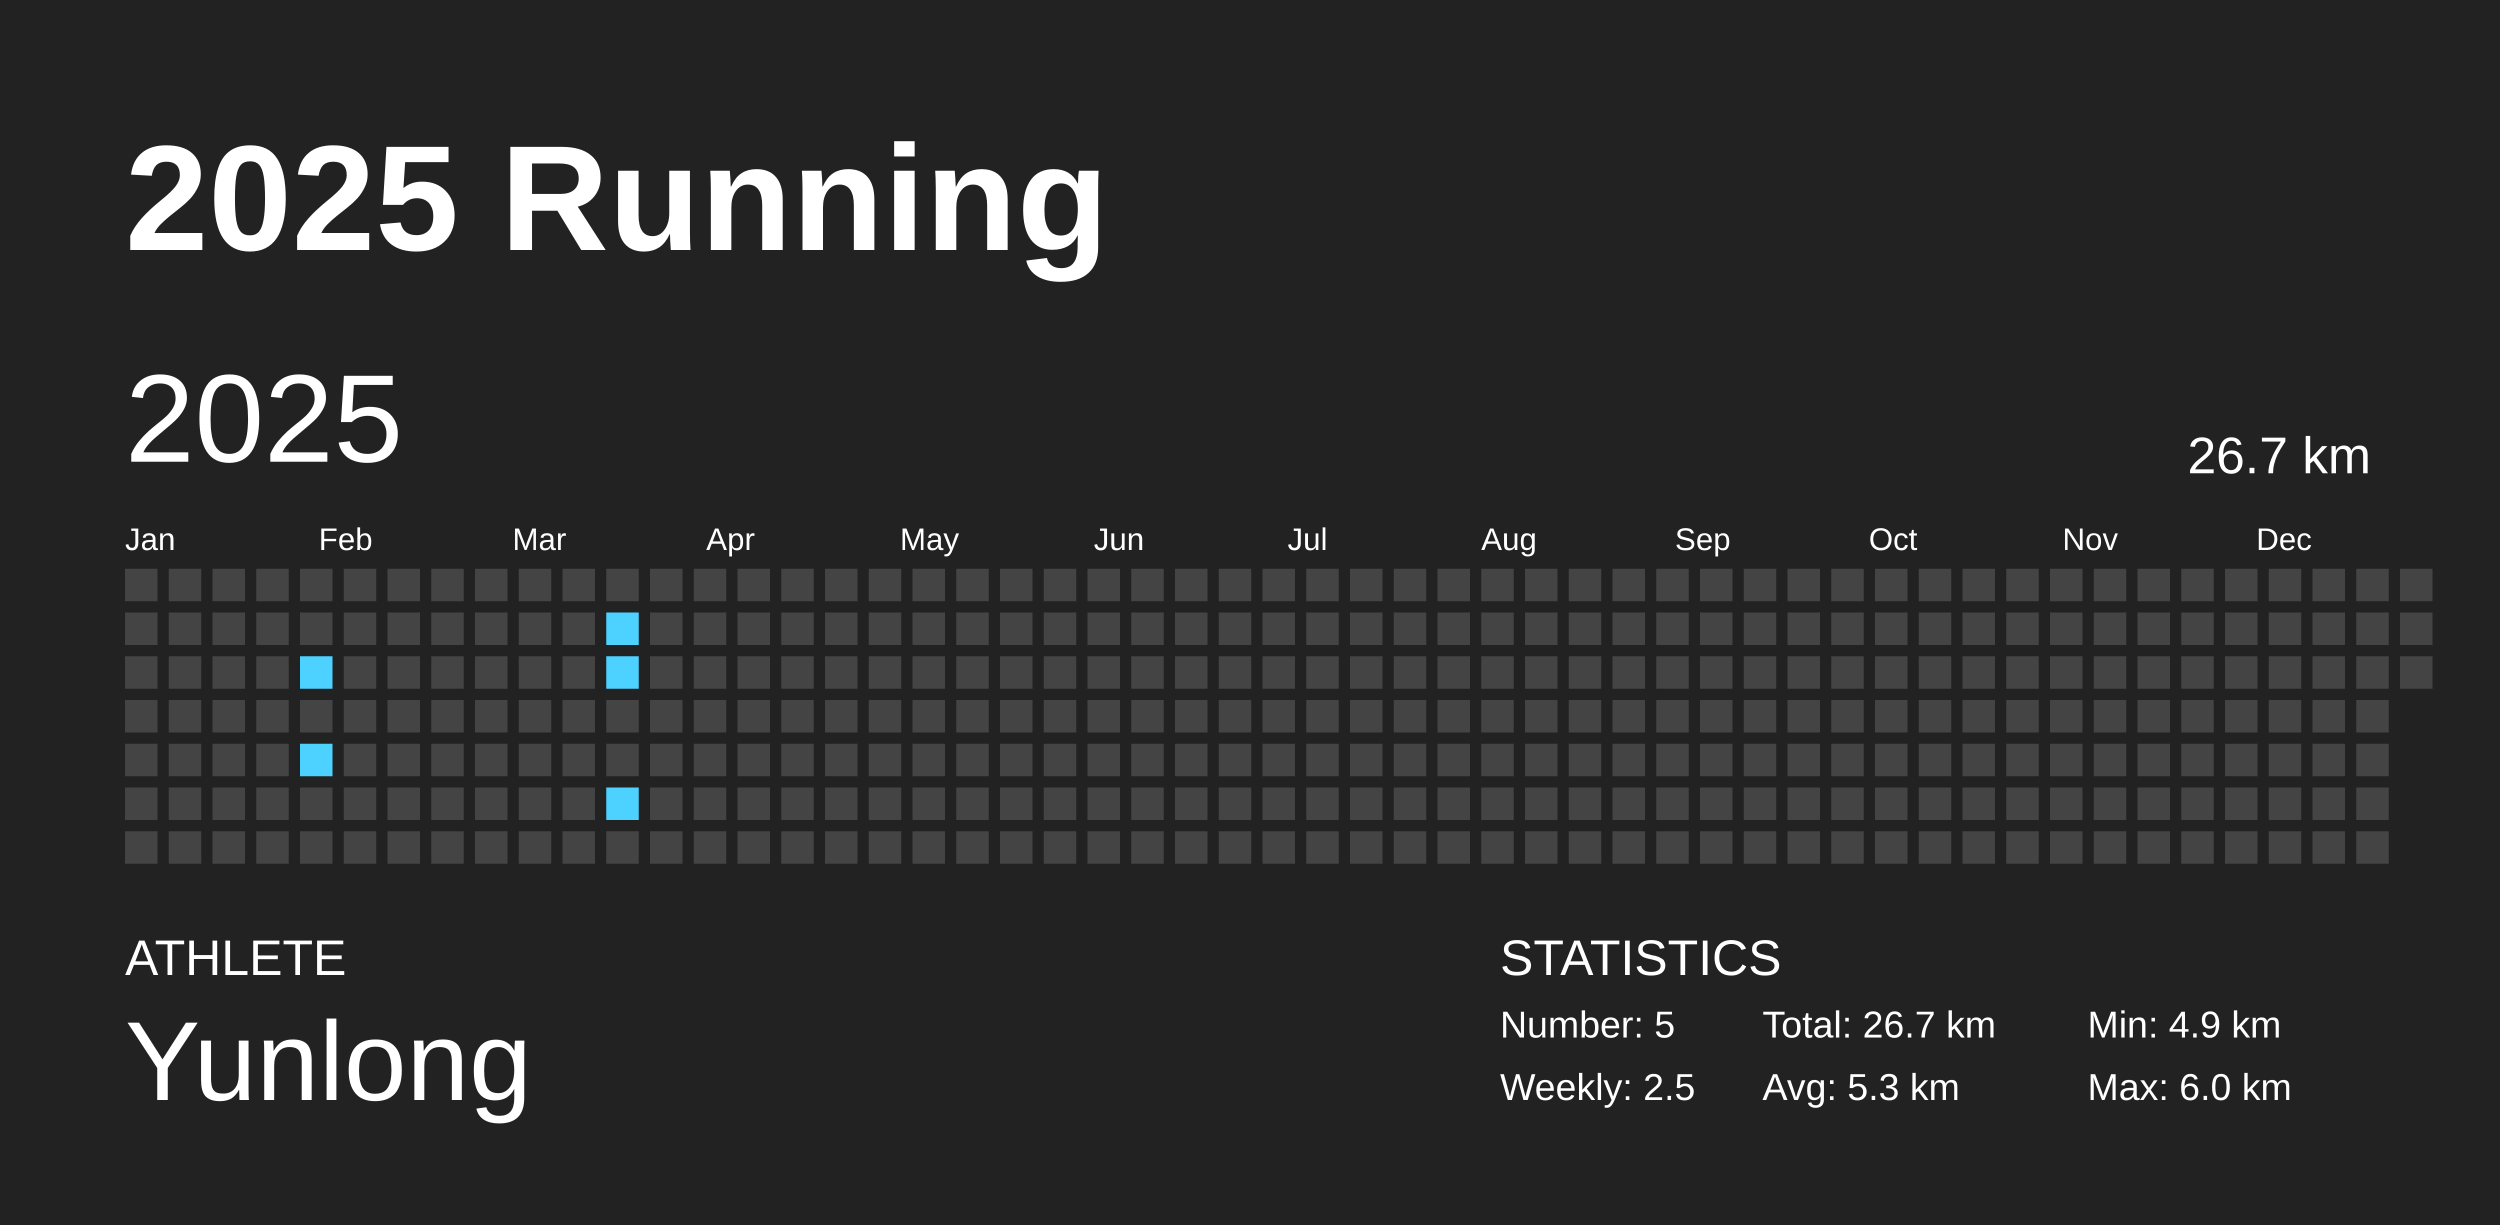
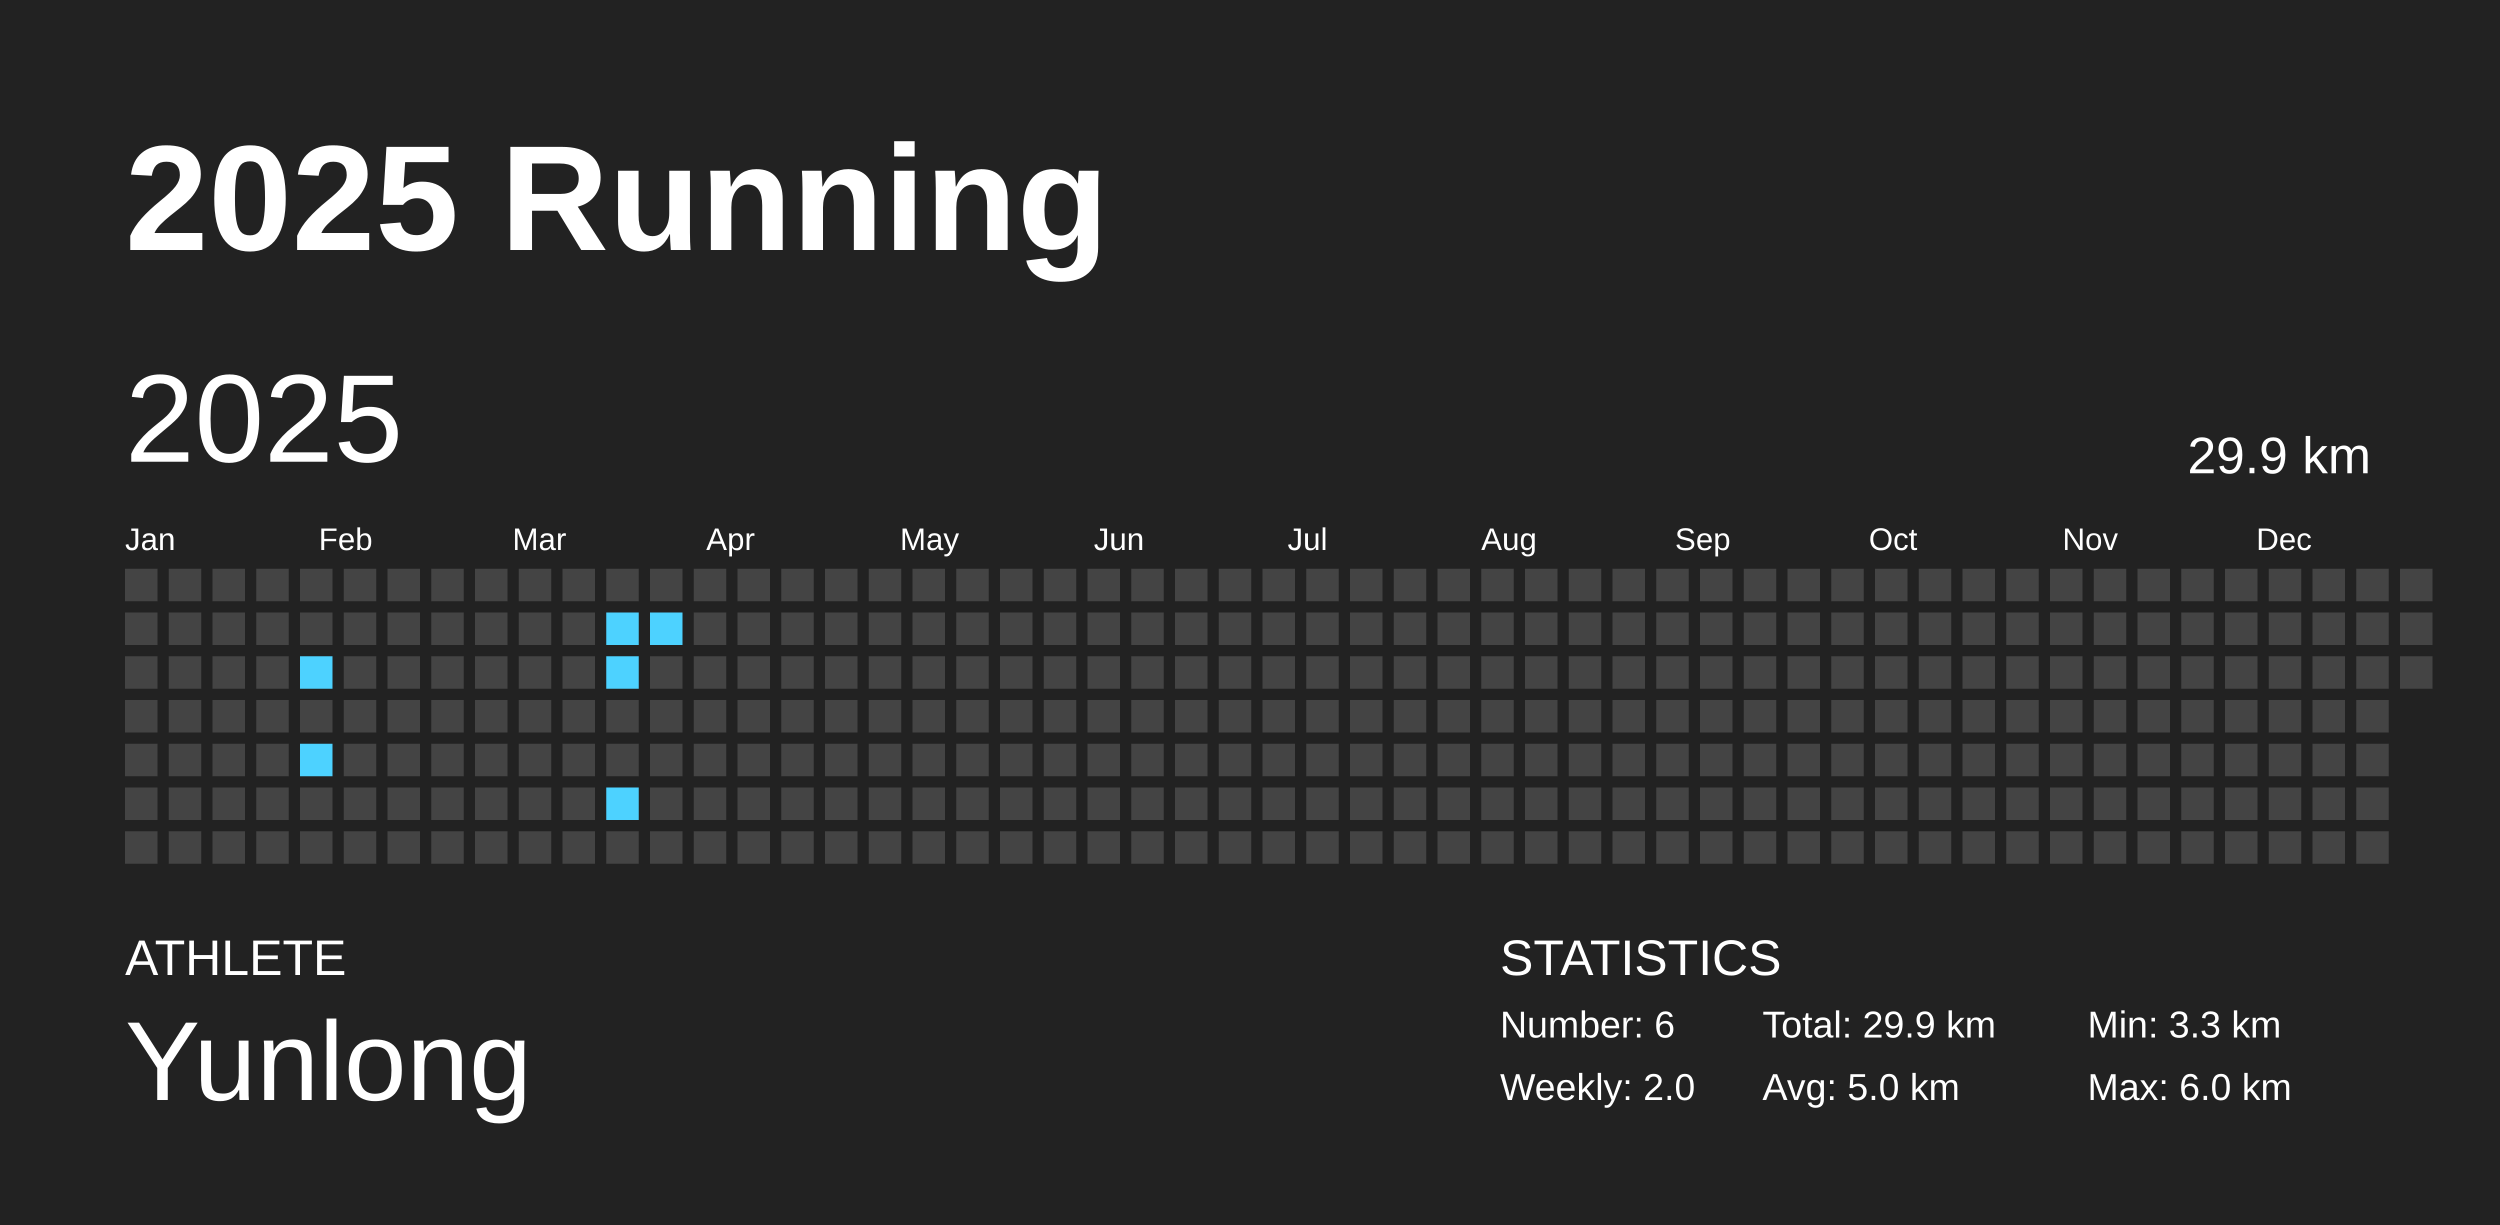
<svg xmlns="http://www.w3.org/2000/svg" baseProfile="full" height="98mm" version="1.1" viewBox="0,0,200,98" width="200mm">
  <defs />
  <rect fill="#222222" height="98" width="200" x="0" y="0" />
  <text fill="#FFFFFF" style="font-size:12px; font-family:Arial; font-weight:bold;" x="10" y="20">2025 Running</text>
  <text fill="#FFFFFF" style="font-size:4px; font-family:Arial" x="10" y="78">ATHLETE</text>
  <text fill="#FFFFFF" style="font-size:9px; font-family:Arial" x="10" y="88">Yunlong</text>
  <text fill="#FFFFFF" style="font-size:4px; font-family:Arial" x="120" y="78">STATISTICS</text>
-   <text fill="#FFFFFF" style="font-size:3px; font-family:Arial" x="120" y="83">Number: 5</text>
-   <text fill="#FFFFFF" style="font-size:3px; font-family:Arial" x="120" y="88">Weekly: 2.5</text>
-   <text fill="#FFFFFF" style="font-size:3px; font-family:Arial" x="141" y="83">Total: 26.7 km</text>
-   <text fill="#FFFFFF" style="font-size:3px; font-family:Arial" x="141" y="88">Avg: 5.3 km</text>
-   <text fill="#FFFFFF" style="font-size:3px; font-family:Arial" x="167" y="83">Min: 4.9 km</text>
+   <text fill="#FFFFFF" style="font-size:3px; font-family:Arial" x="120" y="83">Number: 6</text>
+   <text fill="#FFFFFF" style="font-size:3px; font-family:Arial" x="120" y="88">Weekly: 2.0</text>
+   <text fill="#FFFFFF" style="font-size:3px; font-family:Arial" x="141" y="83">Total: 29.9 km</text>
+   <text fill="#FFFFFF" style="font-size:3px; font-family:Arial" x="141" y="88">Avg: 5.0 km</text>
+   <text fill="#FFFFFF" style="font-size:3px; font-family:Arial" x="167" y="83">Min: 3.3 km</text>
  <text fill="#FFFFFF" style="font-size:3px; font-family:Arial" x="167" y="88">Max: 6.0 km</text>
  <text dominant-baseline="hanging" fill="#FFFFFF" style="font-size:10.0px; font-family:Arial;" x="10" y="30">2025</text>
-   <text dominant-baseline="hanging" fill="#FFFFFF" style="font-size:4.125px; font-family:Arial;" x="175" y="35">26.7 km</text>
+   <text dominant-baseline="hanging" fill="#FFFFFF" style="font-size:4.125px; font-family:Arial;" x="175" y="35">29.9 km</text>
  <text fill="#FFFFFF" style="font-size:2.5px; font-family:Arial" x="10.0" y="44">Jan</text>
  <text fill="#FFFFFF" style="font-size:2.5px; font-family:Arial" x="25.5" y="44">Feb</text>
  <text fill="#FFFFFF" style="font-size:2.5px; font-family:Arial" x="41.0" y="44">Mar</text>
  <text fill="#FFFFFF" style="font-size:2.5px; font-family:Arial" x="56.5" y="44">Apr</text>
  <text fill="#FFFFFF" style="font-size:2.5px; font-family:Arial" x="72.0" y="44">May</text>
  <text fill="#FFFFFF" style="font-size:2.5px; font-family:Arial" x="87.5" y="44">Jun</text>
  <text fill="#FFFFFF" style="font-size:2.5px; font-family:Arial" x="103.0" y="44">Jul</text>
  <text fill="#FFFFFF" style="font-size:2.5px; font-family:Arial" x="118.5" y="44">Aug</text>
  <text fill="#FFFFFF" style="font-size:2.5px; font-family:Arial" x="134.0" y="44">Sep</text>
  <text fill="#FFFFFF" style="font-size:2.5px; font-family:Arial" x="149.5" y="44">Oct</text>
  <text fill="#FFFFFF" style="font-size:2.5px; font-family:Arial" x="165.0" y="44">Nov</text>
  <text fill="#FFFFFF" style="font-size:2.5px; font-family:Arial" x="180.5" y="44">Dec</text>
  <rect fill="#444444" height="2.6" width="2.6" x="10.0" y="45.5" />
  <rect fill="#444444" height="2.6" width="2.6" x="10.0" y="49.0" />
  <rect fill="#444444" height="2.6" width="2.6" x="10.0" y="52.5" />
  <rect fill="#444444" height="2.6" width="2.6" x="10.0" y="56.0" />
  <rect fill="#444444" height="2.6" width="2.6" x="10.0" y="59.5" />
  <rect fill="#444444" height="2.6" width="2.6" x="10.0" y="63.0" />
  <rect fill="#444444" height="2.6" width="2.6" x="10.0" y="66.5" />
  <rect fill="#444444" height="2.6" width="2.6" x="13.5" y="45.5" />
  <rect fill="#444444" height="2.6" width="2.6" x="13.5" y="49.0" />
  <rect fill="#444444" height="2.6" width="2.6" x="13.5" y="52.5" />
  <rect fill="#444444" height="2.6" width="2.6" x="13.5" y="56.0" />
  <rect fill="#444444" height="2.6" width="2.6" x="13.5" y="59.5" />
  <rect fill="#444444" height="2.6" width="2.6" x="13.5" y="63.0" />
  <rect fill="#444444" height="2.6" width="2.6" x="13.5" y="66.5" />
  <rect fill="#444444" height="2.6" width="2.6" x="17.0" y="45.5" />
  <rect fill="#444444" height="2.6" width="2.6" x="17.0" y="49.0" />
  <rect fill="#444444" height="2.6" width="2.6" x="17.0" y="52.5" />
  <rect fill="#444444" height="2.6" width="2.6" x="17.0" y="56.0" />
  <rect fill="#444444" height="2.6" width="2.6" x="17.0" y="59.5" />
  <rect fill="#444444" height="2.6" width="2.6" x="17.0" y="63.0" />
  <rect fill="#444444" height="2.6" width="2.6" x="17.0" y="66.5" />
  <rect fill="#444444" height="2.6" width="2.6" x="20.5" y="45.5" />
  <rect fill="#444444" height="2.6" width="2.6" x="20.5" y="49.0" />
  <rect fill="#444444" height="2.6" width="2.6" x="20.5" y="52.5" />
  <rect fill="#444444" height="2.6" width="2.6" x="20.5" y="56.0" />
  <rect fill="#444444" height="2.6" width="2.6" x="20.5" y="59.5" />
  <rect fill="#444444" height="2.6" width="2.6" x="20.5" y="63.0" />
  <rect fill="#444444" height="2.6" width="2.6" x="20.5" y="66.5" />
  <rect fill="#444444" height="2.6" width="2.6" x="24.0" y="45.5" />
  <rect fill="#444444" height="2.6" width="2.6" x="24.0" y="49.0" />
  <rect fill="#4dd2ff" height="2.6" width="2.6" x="24.0" y="52.5" />
  <rect fill="#444444" height="2.6" width="2.6" x="24.0" y="56.0" />
  <rect fill="#4dd2ff" height="2.6" width="2.6" x="24.0" y="59.5" />
  <rect fill="#444444" height="2.6" width="2.6" x="24.0" y="63.0" />
  <rect fill="#444444" height="2.6" width="2.6" x="24.0" y="66.5" />
  <rect fill="#444444" height="2.6" width="2.6" x="27.5" y="45.5" />
  <rect fill="#444444" height="2.6" width="2.6" x="27.5" y="49.0" />
  <rect fill="#444444" height="2.6" width="2.6" x="27.5" y="52.5" />
  <rect fill="#444444" height="2.6" width="2.6" x="27.5" y="56.0" />
  <rect fill="#444444" height="2.6" width="2.6" x="27.5" y="59.5" />
  <rect fill="#444444" height="2.6" width="2.6" x="27.5" y="63.0" />
  <rect fill="#444444" height="2.6" width="2.6" x="27.5" y="66.5" />
  <rect fill="#444444" height="2.6" width="2.6" x="31.0" y="45.5" />
  <rect fill="#444444" height="2.6" width="2.6" x="31.0" y="49.0" />
  <rect fill="#444444" height="2.6" width="2.6" x="31.0" y="52.5" />
  <rect fill="#444444" height="2.6" width="2.6" x="31.0" y="56.0" />
  <rect fill="#444444" height="2.6" width="2.6" x="31.0" y="59.5" />
  <rect fill="#444444" height="2.6" width="2.6" x="31.0" y="63.0" />
  <rect fill="#444444" height="2.6" width="2.6" x="31.0" y="66.5" />
  <rect fill="#444444" height="2.6" width="2.6" x="34.5" y="45.5" />
  <rect fill="#444444" height="2.6" width="2.6" x="34.5" y="49.0" />
  <rect fill="#444444" height="2.6" width="2.6" x="34.5" y="52.5" />
  <rect fill="#444444" height="2.6" width="2.6" x="34.5" y="56.0" />
  <rect fill="#444444" height="2.6" width="2.6" x="34.5" y="59.5" />
  <rect fill="#444444" height="2.6" width="2.6" x="34.5" y="63.0" />
  <rect fill="#444444" height="2.6" width="2.6" x="34.5" y="66.5" />
  <rect fill="#444444" height="2.6" width="2.6" x="38.0" y="45.5" />
  <rect fill="#444444" height="2.6" width="2.6" x="38.0" y="49.0" />
  <rect fill="#444444" height="2.6" width="2.6" x="38.0" y="52.5" />
  <rect fill="#444444" height="2.6" width="2.6" x="38.0" y="56.0" />
  <rect fill="#444444" height="2.6" width="2.6" x="38.0" y="59.5" />
  <rect fill="#444444" height="2.6" width="2.6" x="38.0" y="63.0" />
  <rect fill="#444444" height="2.6" width="2.6" x="38.0" y="66.5" />
  <rect fill="#444444" height="2.6" width="2.6" x="41.5" y="45.5" />
  <rect fill="#444444" height="2.6" width="2.6" x="41.5" y="49.0" />
  <rect fill="#444444" height="2.6" width="2.6" x="41.5" y="52.5" />
  <rect fill="#444444" height="2.6" width="2.6" x="41.5" y="56.0" />
  <rect fill="#444444" height="2.6" width="2.6" x="41.5" y="59.5" />
  <rect fill="#444444" height="2.6" width="2.6" x="41.5" y="63.0" />
  <rect fill="#444444" height="2.6" width="2.6" x="41.5" y="66.5" />
  <rect fill="#444444" height="2.6" width="2.6" x="45.0" y="45.5" />
  <rect fill="#444444" height="2.6" width="2.6" x="45.0" y="49.0" />
  <rect fill="#444444" height="2.6" width="2.6" x="45.0" y="52.5" />
  <rect fill="#444444" height="2.6" width="2.6" x="45.0" y="56.0" />
  <rect fill="#444444" height="2.6" width="2.6" x="45.0" y="59.5" />
  <rect fill="#444444" height="2.6" width="2.6" x="45.0" y="63.0" />
  <rect fill="#444444" height="2.6" width="2.6" x="45.0" y="66.5" />
  <rect fill="#444444" height="2.6" width="2.6" x="48.5" y="45.5" />
  <rect fill="#4dd2ff" height="2.6" width="2.6" x="48.5" y="49.0" />
  <rect fill="#4dd2ff" height="2.6" width="2.6" x="48.5" y="52.5" />
  <rect fill="#444444" height="2.6" width="2.6" x="48.5" y="56.0" />
  <rect fill="#444444" height="2.6" width="2.6" x="48.5" y="59.5" />
  <rect fill="#4dd2ff" height="2.6" width="2.6" x="48.5" y="63.0" />
  <rect fill="#444444" height="2.6" width="2.6" x="48.5" y="66.5" />
  <rect fill="#444444" height="2.6" width="2.6" x="52.0" y="45.5" />
-   <rect fill="#444444" height="2.6" width="2.6" x="52.0" y="49.0" />
+   <rect fill="#4dd2ff" height="2.6" width="2.6" x="52.0" y="49.0" />
  <rect fill="#444444" height="2.6" width="2.6" x="52.0" y="52.5" />
  <rect fill="#444444" height="2.6" width="2.6" x="52.0" y="56.0" />
  <rect fill="#444444" height="2.6" width="2.6" x="52.0" y="59.5" />
  <rect fill="#444444" height="2.6" width="2.6" x="52.0" y="63.0" />
  <rect fill="#444444" height="2.6" width="2.6" x="52.0" y="66.5" />
  <rect fill="#444444" height="2.6" width="2.6" x="55.5" y="45.5" />
  <rect fill="#444444" height="2.6" width="2.6" x="55.5" y="49.0" />
  <rect fill="#444444" height="2.6" width="2.6" x="55.5" y="52.5" />
  <rect fill="#444444" height="2.6" width="2.6" x="55.5" y="56.0" />
  <rect fill="#444444" height="2.6" width="2.6" x="55.5" y="59.5" />
  <rect fill="#444444" height="2.6" width="2.6" x="55.5" y="63.0" />
  <rect fill="#444444" height="2.6" width="2.6" x="55.5" y="66.5" />
  <rect fill="#444444" height="2.6" width="2.6" x="59.0" y="45.5" />
  <rect fill="#444444" height="2.6" width="2.6" x="59.0" y="49.0" />
  <rect fill="#444444" height="2.6" width="2.6" x="59.0" y="52.5" />
  <rect fill="#444444" height="2.6" width="2.6" x="59.0" y="56.0" />
  <rect fill="#444444" height="2.6" width="2.6" x="59.0" y="59.5" />
  <rect fill="#444444" height="2.6" width="2.6" x="59.0" y="63.0" />
  <rect fill="#444444" height="2.6" width="2.6" x="59.0" y="66.5" />
  <rect fill="#444444" height="2.6" width="2.6" x="62.5" y="45.5" />
  <rect fill="#444444" height="2.6" width="2.6" x="62.5" y="49.0" />
  <rect fill="#444444" height="2.6" width="2.6" x="62.5" y="52.5" />
  <rect fill="#444444" height="2.6" width="2.6" x="62.5" y="56.0" />
  <rect fill="#444444" height="2.6" width="2.6" x="62.5" y="59.5" />
  <rect fill="#444444" height="2.6" width="2.6" x="62.5" y="63.0" />
  <rect fill="#444444" height="2.6" width="2.6" x="62.5" y="66.5" />
  <rect fill="#444444" height="2.6" width="2.6" x="66.0" y="45.5" />
  <rect fill="#444444" height="2.6" width="2.6" x="66.0" y="49.0" />
  <rect fill="#444444" height="2.6" width="2.6" x="66.0" y="52.5" />
  <rect fill="#444444" height="2.6" width="2.6" x="66.0" y="56.0" />
  <rect fill="#444444" height="2.6" width="2.6" x="66.0" y="59.5" />
  <rect fill="#444444" height="2.6" width="2.6" x="66.0" y="63.0" />
  <rect fill="#444444" height="2.6" width="2.6" x="66.0" y="66.5" />
  <rect fill="#444444" height="2.6" width="2.6" x="69.5" y="45.5" />
  <rect fill="#444444" height="2.6" width="2.6" x="69.5" y="49.0" />
  <rect fill="#444444" height="2.6" width="2.6" x="69.5" y="52.5" />
  <rect fill="#444444" height="2.6" width="2.6" x="69.5" y="56.0" />
  <rect fill="#444444" height="2.6" width="2.6" x="69.5" y="59.5" />
  <rect fill="#444444" height="2.6" width="2.6" x="69.5" y="63.0" />
  <rect fill="#444444" height="2.6" width="2.6" x="69.5" y="66.5" />
  <rect fill="#444444" height="2.6" width="2.6" x="73.0" y="45.5" />
  <rect fill="#444444" height="2.6" width="2.6" x="73.0" y="49.0" />
  <rect fill="#444444" height="2.6" width="2.6" x="73.0" y="52.5" />
  <rect fill="#444444" height="2.6" width="2.6" x="73.0" y="56.0" />
  <rect fill="#444444" height="2.6" width="2.6" x="73.0" y="59.5" />
  <rect fill="#444444" height="2.6" width="2.6" x="73.0" y="63.0" />
  <rect fill="#444444" height="2.6" width="2.6" x="73.0" y="66.5" />
  <rect fill="#444444" height="2.6" width="2.6" x="76.5" y="45.5" />
  <rect fill="#444444" height="2.6" width="2.6" x="76.5" y="49.0" />
  <rect fill="#444444" height="2.6" width="2.6" x="76.5" y="52.5" />
  <rect fill="#444444" height="2.6" width="2.6" x="76.5" y="56.0" />
  <rect fill="#444444" height="2.6" width="2.6" x="76.5" y="59.5" />
  <rect fill="#444444" height="2.6" width="2.6" x="76.5" y="63.0" />
  <rect fill="#444444" height="2.6" width="2.6" x="76.5" y="66.5" />
  <rect fill="#444444" height="2.6" width="2.6" x="80.0" y="45.5" />
  <rect fill="#444444" height="2.6" width="2.6" x="80.0" y="49.0" />
  <rect fill="#444444" height="2.6" width="2.6" x="80.0" y="52.5" />
  <rect fill="#444444" height="2.6" width="2.6" x="80.0" y="56.0" />
  <rect fill="#444444" height="2.6" width="2.6" x="80.0" y="59.5" />
  <rect fill="#444444" height="2.6" width="2.6" x="80.0" y="63.0" />
  <rect fill="#444444" height="2.6" width="2.6" x="80.0" y="66.5" />
  <rect fill="#444444" height="2.6" width="2.6" x="83.5" y="45.5" />
  <rect fill="#444444" height="2.6" width="2.6" x="83.5" y="49.0" />
  <rect fill="#444444" height="2.6" width="2.6" x="83.5" y="52.5" />
  <rect fill="#444444" height="2.6" width="2.6" x="83.5" y="56.0" />
  <rect fill="#444444" height="2.6" width="2.6" x="83.5" y="59.5" />
  <rect fill="#444444" height="2.6" width="2.6" x="83.5" y="63.0" />
  <rect fill="#444444" height="2.6" width="2.6" x="83.5" y="66.5" />
  <rect fill="#444444" height="2.6" width="2.6" x="87.0" y="45.5" />
  <rect fill="#444444" height="2.6" width="2.6" x="87.0" y="49.0" />
  <rect fill="#444444" height="2.6" width="2.6" x="87.0" y="52.5" />
  <rect fill="#444444" height="2.6" width="2.6" x="87.0" y="56.0" />
  <rect fill="#444444" height="2.6" width="2.6" x="87.0" y="59.5" />
  <rect fill="#444444" height="2.6" width="2.6" x="87.0" y="63.0" />
  <rect fill="#444444" height="2.6" width="2.6" x="87.0" y="66.5" />
  <rect fill="#444444" height="2.6" width="2.6" x="90.5" y="45.5" />
  <rect fill="#444444" height="2.6" width="2.6" x="90.5" y="49.0" />
  <rect fill="#444444" height="2.6" width="2.6" x="90.5" y="52.5" />
  <rect fill="#444444" height="2.6" width="2.6" x="90.5" y="56.0" />
  <rect fill="#444444" height="2.6" width="2.6" x="90.5" y="59.5" />
  <rect fill="#444444" height="2.6" width="2.6" x="90.5" y="63.0" />
  <rect fill="#444444" height="2.6" width="2.6" x="90.5" y="66.5" />
  <rect fill="#444444" height="2.6" width="2.6" x="94.0" y="45.5" />
  <rect fill="#444444" height="2.6" width="2.6" x="94.0" y="49.0" />
  <rect fill="#444444" height="2.6" width="2.6" x="94.0" y="52.5" />
  <rect fill="#444444" height="2.6" width="2.6" x="94.0" y="56.0" />
  <rect fill="#444444" height="2.6" width="2.6" x="94.0" y="59.5" />
  <rect fill="#444444" height="2.6" width="2.6" x="94.0" y="63.0" />
  <rect fill="#444444" height="2.6" width="2.6" x="94.0" y="66.5" />
  <rect fill="#444444" height="2.6" width="2.6" x="97.5" y="45.5" />
  <rect fill="#444444" height="2.6" width="2.6" x="97.5" y="49.0" />
  <rect fill="#444444" height="2.6" width="2.6" x="97.5" y="52.5" />
  <rect fill="#444444" height="2.6" width="2.6" x="97.5" y="56.0" />
  <rect fill="#444444" height="2.6" width="2.6" x="97.5" y="59.5" />
  <rect fill="#444444" height="2.6" width="2.6" x="97.5" y="63.0" />
  <rect fill="#444444" height="2.6" width="2.6" x="97.5" y="66.5" />
  <rect fill="#444444" height="2.6" width="2.6" x="101.0" y="45.5" />
  <rect fill="#444444" height="2.6" width="2.6" x="101.0" y="49.0" />
  <rect fill="#444444" height="2.6" width="2.6" x="101.0" y="52.5" />
  <rect fill="#444444" height="2.6" width="2.6" x="101.0" y="56.0" />
  <rect fill="#444444" height="2.6" width="2.6" x="101.0" y="59.5" />
  <rect fill="#444444" height="2.6" width="2.6" x="101.0" y="63.0" />
  <rect fill="#444444" height="2.6" width="2.6" x="101.0" y="66.5" />
  <rect fill="#444444" height="2.6" width="2.6" x="104.5" y="45.5" />
  <rect fill="#444444" height="2.6" width="2.6" x="104.5" y="49.0" />
  <rect fill="#444444" height="2.6" width="2.6" x="104.5" y="52.5" />
  <rect fill="#444444" height="2.6" width="2.6" x="104.5" y="56.0" />
  <rect fill="#444444" height="2.6" width="2.6" x="104.5" y="59.5" />
  <rect fill="#444444" height="2.6" width="2.6" x="104.5" y="63.0" />
  <rect fill="#444444" height="2.6" width="2.6" x="104.5" y="66.5" />
  <rect fill="#444444" height="2.6" width="2.6" x="108.0" y="45.5" />
  <rect fill="#444444" height="2.6" width="2.6" x="108.0" y="49.0" />
  <rect fill="#444444" height="2.6" width="2.6" x="108.0" y="52.5" />
  <rect fill="#444444" height="2.6" width="2.6" x="108.0" y="56.0" />
  <rect fill="#444444" height="2.6" width="2.6" x="108.0" y="59.5" />
  <rect fill="#444444" height="2.6" width="2.6" x="108.0" y="63.0" />
  <rect fill="#444444" height="2.6" width="2.6" x="108.0" y="66.5" />
  <rect fill="#444444" height="2.6" width="2.6" x="111.5" y="45.5" />
  <rect fill="#444444" height="2.6" width="2.6" x="111.5" y="49.0" />
  <rect fill="#444444" height="2.6" width="2.6" x="111.5" y="52.5" />
  <rect fill="#444444" height="2.6" width="2.6" x="111.5" y="56.0" />
  <rect fill="#444444" height="2.6" width="2.6" x="111.5" y="59.5" />
  <rect fill="#444444" height="2.6" width="2.6" x="111.5" y="63.0" />
  <rect fill="#444444" height="2.6" width="2.6" x="111.5" y="66.5" />
  <rect fill="#444444" height="2.6" width="2.6" x="115.0" y="45.5" />
  <rect fill="#444444" height="2.6" width="2.6" x="115.0" y="49.0" />
  <rect fill="#444444" height="2.6" width="2.6" x="115.0" y="52.5" />
  <rect fill="#444444" height="2.6" width="2.6" x="115.0" y="56.0" />
  <rect fill="#444444" height="2.6" width="2.6" x="115.0" y="59.5" />
  <rect fill="#444444" height="2.6" width="2.6" x="115.0" y="63.0" />
  <rect fill="#444444" height="2.6" width="2.6" x="115.0" y="66.5" />
  <rect fill="#444444" height="2.6" width="2.6" x="118.5" y="45.5" />
  <rect fill="#444444" height="2.6" width="2.6" x="118.5" y="49.0" />
  <rect fill="#444444" height="2.6" width="2.6" x="118.5" y="52.5" />
  <rect fill="#444444" height="2.6" width="2.6" x="118.5" y="56.0" />
  <rect fill="#444444" height="2.6" width="2.6" x="118.5" y="59.5" />
  <rect fill="#444444" height="2.6" width="2.6" x="118.5" y="63.0" />
  <rect fill="#444444" height="2.6" width="2.6" x="118.5" y="66.5" />
  <rect fill="#444444" height="2.6" width="2.6" x="122.0" y="45.5" />
  <rect fill="#444444" height="2.6" width="2.6" x="122.0" y="49.0" />
  <rect fill="#444444" height="2.6" width="2.6" x="122.0" y="52.5" />
  <rect fill="#444444" height="2.6" width="2.6" x="122.0" y="56.0" />
  <rect fill="#444444" height="2.6" width="2.6" x="122.0" y="59.5" />
  <rect fill="#444444" height="2.6" width="2.6" x="122.0" y="63.0" />
  <rect fill="#444444" height="2.6" width="2.6" x="122.0" y="66.5" />
  <rect fill="#444444" height="2.6" width="2.6" x="125.5" y="45.5" />
  <rect fill="#444444" height="2.6" width="2.6" x="125.5" y="49.0" />
  <rect fill="#444444" height="2.6" width="2.6" x="125.5" y="52.5" />
  <rect fill="#444444" height="2.6" width="2.6" x="125.5" y="56.0" />
  <rect fill="#444444" height="2.6" width="2.6" x="125.5" y="59.5" />
  <rect fill="#444444" height="2.6" width="2.6" x="125.5" y="63.0" />
  <rect fill="#444444" height="2.6" width="2.6" x="125.5" y="66.5" />
  <rect fill="#444444" height="2.6" width="2.6" x="129.0" y="45.5" />
  <rect fill="#444444" height="2.6" width="2.6" x="129.0" y="49.0" />
  <rect fill="#444444" height="2.6" width="2.6" x="129.0" y="52.5" />
  <rect fill="#444444" height="2.6" width="2.6" x="129.0" y="56.0" />
  <rect fill="#444444" height="2.6" width="2.6" x="129.0" y="59.5" />
  <rect fill="#444444" height="2.6" width="2.6" x="129.0" y="63.0" />
  <rect fill="#444444" height="2.6" width="2.6" x="129.0" y="66.5" />
  <rect fill="#444444" height="2.6" width="2.6" x="132.5" y="45.5" />
  <rect fill="#444444" height="2.6" width="2.6" x="132.5" y="49.0" />
  <rect fill="#444444" height="2.6" width="2.6" x="132.5" y="52.5" />
  <rect fill="#444444" height="2.6" width="2.6" x="132.5" y="56.0" />
  <rect fill="#444444" height="2.6" width="2.6" x="132.5" y="59.5" />
  <rect fill="#444444" height="2.6" width="2.6" x="132.5" y="63.0" />
  <rect fill="#444444" height="2.6" width="2.6" x="132.5" y="66.5" />
  <rect fill="#444444" height="2.6" width="2.6" x="136.0" y="45.5" />
  <rect fill="#444444" height="2.6" width="2.6" x="136.0" y="49.0" />
  <rect fill="#444444" height="2.6" width="2.6" x="136.0" y="52.5" />
  <rect fill="#444444" height="2.6" width="2.6" x="136.0" y="56.0" />
  <rect fill="#444444" height="2.6" width="2.6" x="136.0" y="59.5" />
  <rect fill="#444444" height="2.6" width="2.6" x="136.0" y="63.0" />
  <rect fill="#444444" height="2.6" width="2.6" x="136.0" y="66.5" />
  <rect fill="#444444" height="2.6" width="2.6" x="139.5" y="45.5" />
  <rect fill="#444444" height="2.6" width="2.6" x="139.5" y="49.0" />
  <rect fill="#444444" height="2.6" width="2.6" x="139.5" y="52.5" />
  <rect fill="#444444" height="2.6" width="2.6" x="139.5" y="56.0" />
  <rect fill="#444444" height="2.6" width="2.6" x="139.5" y="59.5" />
  <rect fill="#444444" height="2.6" width="2.6" x="139.5" y="63.0" />
  <rect fill="#444444" height="2.6" width="2.6" x="139.5" y="66.5" />
  <rect fill="#444444" height="2.6" width="2.6" x="143.0" y="45.5" />
  <rect fill="#444444" height="2.6" width="2.6" x="143.0" y="49.0" />
  <rect fill="#444444" height="2.6" width="2.6" x="143.0" y="52.5" />
  <rect fill="#444444" height="2.6" width="2.6" x="143.0" y="56.0" />
  <rect fill="#444444" height="2.6" width="2.6" x="143.0" y="59.5" />
  <rect fill="#444444" height="2.6" width="2.6" x="143.0" y="63.0" />
  <rect fill="#444444" height="2.6" width="2.6" x="143.0" y="66.5" />
  <rect fill="#444444" height="2.6" width="2.6" x="146.5" y="45.5" />
  <rect fill="#444444" height="2.6" width="2.6" x="146.5" y="49.0" />
  <rect fill="#444444" height="2.6" width="2.6" x="146.5" y="52.5" />
  <rect fill="#444444" height="2.6" width="2.6" x="146.5" y="56.0" />
  <rect fill="#444444" height="2.6" width="2.6" x="146.5" y="59.5" />
  <rect fill="#444444" height="2.6" width="2.6" x="146.5" y="63.0" />
  <rect fill="#444444" height="2.6" width="2.6" x="146.5" y="66.5" />
  <rect fill="#444444" height="2.6" width="2.6" x="150.0" y="45.5" />
  <rect fill="#444444" height="2.6" width="2.6" x="150.0" y="49.0" />
  <rect fill="#444444" height="2.6" width="2.6" x="150.0" y="52.5" />
  <rect fill="#444444" height="2.6" width="2.6" x="150.0" y="56.0" />
  <rect fill="#444444" height="2.6" width="2.6" x="150.0" y="59.5" />
  <rect fill="#444444" height="2.6" width="2.6" x="150.0" y="63.0" />
  <rect fill="#444444" height="2.6" width="2.6" x="150.0" y="66.5" />
  <rect fill="#444444" height="2.6" width="2.6" x="153.5" y="45.5" />
  <rect fill="#444444" height="2.6" width="2.6" x="153.5" y="49.0" />
  <rect fill="#444444" height="2.6" width="2.6" x="153.5" y="52.5" />
  <rect fill="#444444" height="2.6" width="2.6" x="153.5" y="56.0" />
  <rect fill="#444444" height="2.6" width="2.6" x="153.5" y="59.5" />
  <rect fill="#444444" height="2.6" width="2.6" x="153.5" y="63.0" />
  <rect fill="#444444" height="2.6" width="2.6" x="153.5" y="66.5" />
  <rect fill="#444444" height="2.6" width="2.6" x="157.0" y="45.5" />
  <rect fill="#444444" height="2.6" width="2.6" x="157.0" y="49.0" />
  <rect fill="#444444" height="2.6" width="2.6" x="157.0" y="52.5" />
  <rect fill="#444444" height="2.6" width="2.6" x="157.0" y="56.0" />
  <rect fill="#444444" height="2.6" width="2.6" x="157.0" y="59.5" />
  <rect fill="#444444" height="2.6" width="2.6" x="157.0" y="63.0" />
  <rect fill="#444444" height="2.6" width="2.6" x="157.0" y="66.5" />
  <rect fill="#444444" height="2.6" width="2.6" x="160.5" y="45.5" />
  <rect fill="#444444" height="2.6" width="2.6" x="160.5" y="49.0" />
  <rect fill="#444444" height="2.6" width="2.6" x="160.5" y="52.5" />
  <rect fill="#444444" height="2.6" width="2.6" x="160.5" y="56.0" />
  <rect fill="#444444" height="2.6" width="2.6" x="160.5" y="59.5" />
  <rect fill="#444444" height="2.6" width="2.6" x="160.5" y="63.0" />
  <rect fill="#444444" height="2.6" width="2.6" x="160.5" y="66.5" />
  <rect fill="#444444" height="2.6" width="2.6" x="164.0" y="45.5" />
  <rect fill="#444444" height="2.6" width="2.6" x="164.0" y="49.0" />
  <rect fill="#444444" height="2.6" width="2.6" x="164.0" y="52.5" />
  <rect fill="#444444" height="2.6" width="2.6" x="164.0" y="56.0" />
  <rect fill="#444444" height="2.6" width="2.6" x="164.0" y="59.5" />
  <rect fill="#444444" height="2.6" width="2.6" x="164.0" y="63.0" />
  <rect fill="#444444" height="2.6" width="2.6" x="164.0" y="66.5" />
  <rect fill="#444444" height="2.6" width="2.6" x="167.5" y="45.5" />
  <rect fill="#444444" height="2.6" width="2.6" x="167.5" y="49.0" />
  <rect fill="#444444" height="2.6" width="2.6" x="167.5" y="52.5" />
  <rect fill="#444444" height="2.6" width="2.6" x="167.5" y="56.0" />
  <rect fill="#444444" height="2.6" width="2.6" x="167.5" y="59.5" />
  <rect fill="#444444" height="2.6" width="2.6" x="167.5" y="63.0" />
  <rect fill="#444444" height="2.6" width="2.6" x="167.5" y="66.5" />
  <rect fill="#444444" height="2.6" width="2.6" x="171.0" y="45.5" />
  <rect fill="#444444" height="2.6" width="2.6" x="171.0" y="49.0" />
  <rect fill="#444444" height="2.6" width="2.6" x="171.0" y="52.5" />
  <rect fill="#444444" height="2.6" width="2.6" x="171.0" y="56.0" />
  <rect fill="#444444" height="2.6" width="2.6" x="171.0" y="59.5" />
  <rect fill="#444444" height="2.6" width="2.6" x="171.0" y="63.0" />
  <rect fill="#444444" height="2.6" width="2.6" x="171.0" y="66.5" />
  <rect fill="#444444" height="2.6" width="2.6" x="174.5" y="45.5" />
  <rect fill="#444444" height="2.6" width="2.6" x="174.5" y="49.0" />
  <rect fill="#444444" height="2.6" width="2.6" x="174.5" y="52.5" />
  <rect fill="#444444" height="2.6" width="2.6" x="174.5" y="56.0" />
  <rect fill="#444444" height="2.6" width="2.6" x="174.5" y="59.5" />
  <rect fill="#444444" height="2.6" width="2.6" x="174.5" y="63.0" />
  <rect fill="#444444" height="2.6" width="2.6" x="174.5" y="66.5" />
  <rect fill="#444444" height="2.6" width="2.6" x="178.0" y="45.5" />
  <rect fill="#444444" height="2.6" width="2.6" x="178.0" y="49.0" />
  <rect fill="#444444" height="2.6" width="2.6" x="178.0" y="52.5" />
  <rect fill="#444444" height="2.6" width="2.6" x="178.0" y="56.0" />
  <rect fill="#444444" height="2.6" width="2.6" x="178.0" y="59.5" />
  <rect fill="#444444" height="2.6" width="2.6" x="178.0" y="63.0" />
  <rect fill="#444444" height="2.6" width="2.6" x="178.0" y="66.5" />
  <rect fill="#444444" height="2.6" width="2.6" x="181.5" y="45.5" />
  <rect fill="#444444" height="2.6" width="2.6" x="181.5" y="49.0" />
  <rect fill="#444444" height="2.6" width="2.6" x="181.5" y="52.5" />
  <rect fill="#444444" height="2.6" width="2.6" x="181.5" y="56.0" />
  <rect fill="#444444" height="2.6" width="2.6" x="181.5" y="59.5" />
  <rect fill="#444444" height="2.6" width="2.6" x="181.5" y="63.0" />
  <rect fill="#444444" height="2.6" width="2.6" x="181.5" y="66.5" />
  <rect fill="#444444" height="2.6" width="2.6" x="185.0" y="45.5" />
  <rect fill="#444444" height="2.6" width="2.6" x="185.0" y="49.0" />
  <rect fill="#444444" height="2.6" width="2.6" x="185.0" y="52.5" />
  <rect fill="#444444" height="2.6" width="2.6" x="185.0" y="56.0" />
  <rect fill="#444444" height="2.6" width="2.6" x="185.0" y="59.5" />
  <rect fill="#444444" height="2.6" width="2.6" x="185.0" y="63.0" />
  <rect fill="#444444" height="2.6" width="2.6" x="185.0" y="66.5" />
  <rect fill="#444444" height="2.6" width="2.6" x="188.5" y="45.5" />
  <rect fill="#444444" height="2.6" width="2.6" x="188.5" y="49.0" />
  <rect fill="#444444" height="2.6" width="2.6" x="188.5" y="52.5" />
  <rect fill="#444444" height="2.6" width="2.6" x="188.5" y="56.0" />
  <rect fill="#444444" height="2.6" width="2.6" x="188.5" y="59.5" />
  <rect fill="#444444" height="2.6" width="2.6" x="188.5" y="63.0" />
  <rect fill="#444444" height="2.6" width="2.6" x="188.5" y="66.5" />
  <rect fill="#444444" height="2.6" width="2.6" x="192.0" y="45.5" />
  <rect fill="#444444" height="2.6" width="2.6" x="192.0" y="49.0" />
  <rect fill="#444444" height="2.6" width="2.6" x="192.0" y="52.5" />
</svg>
